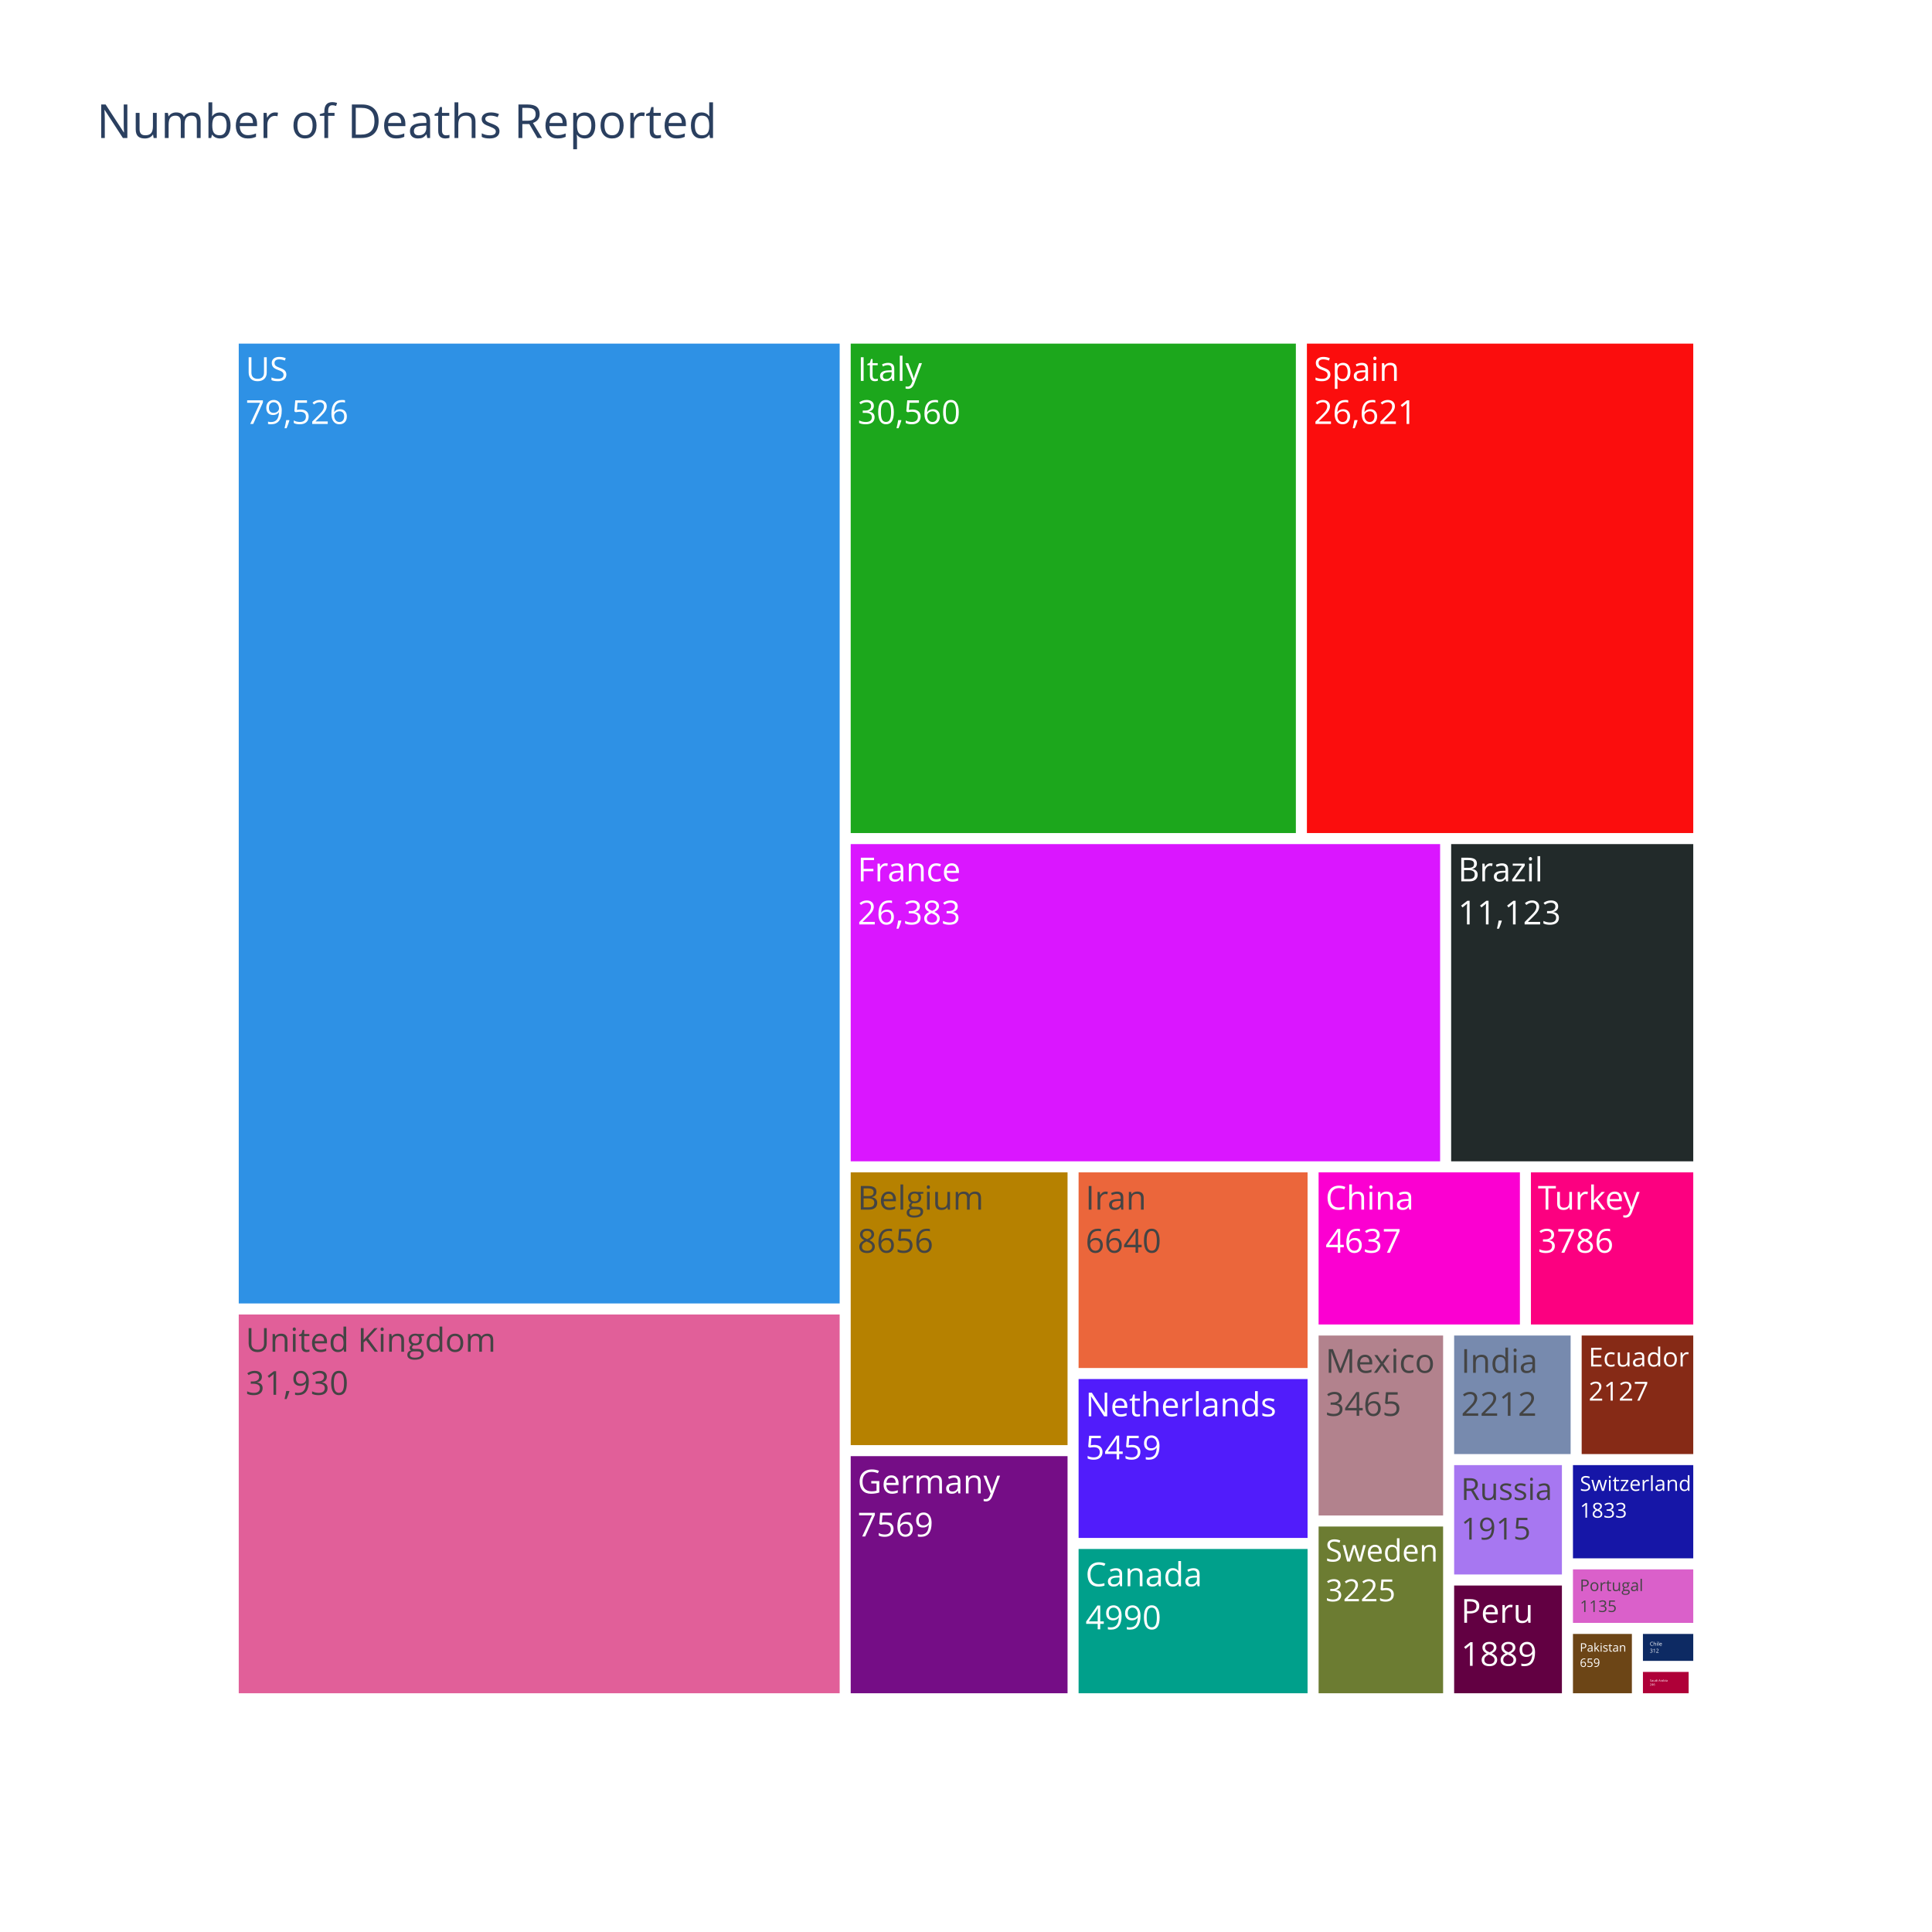
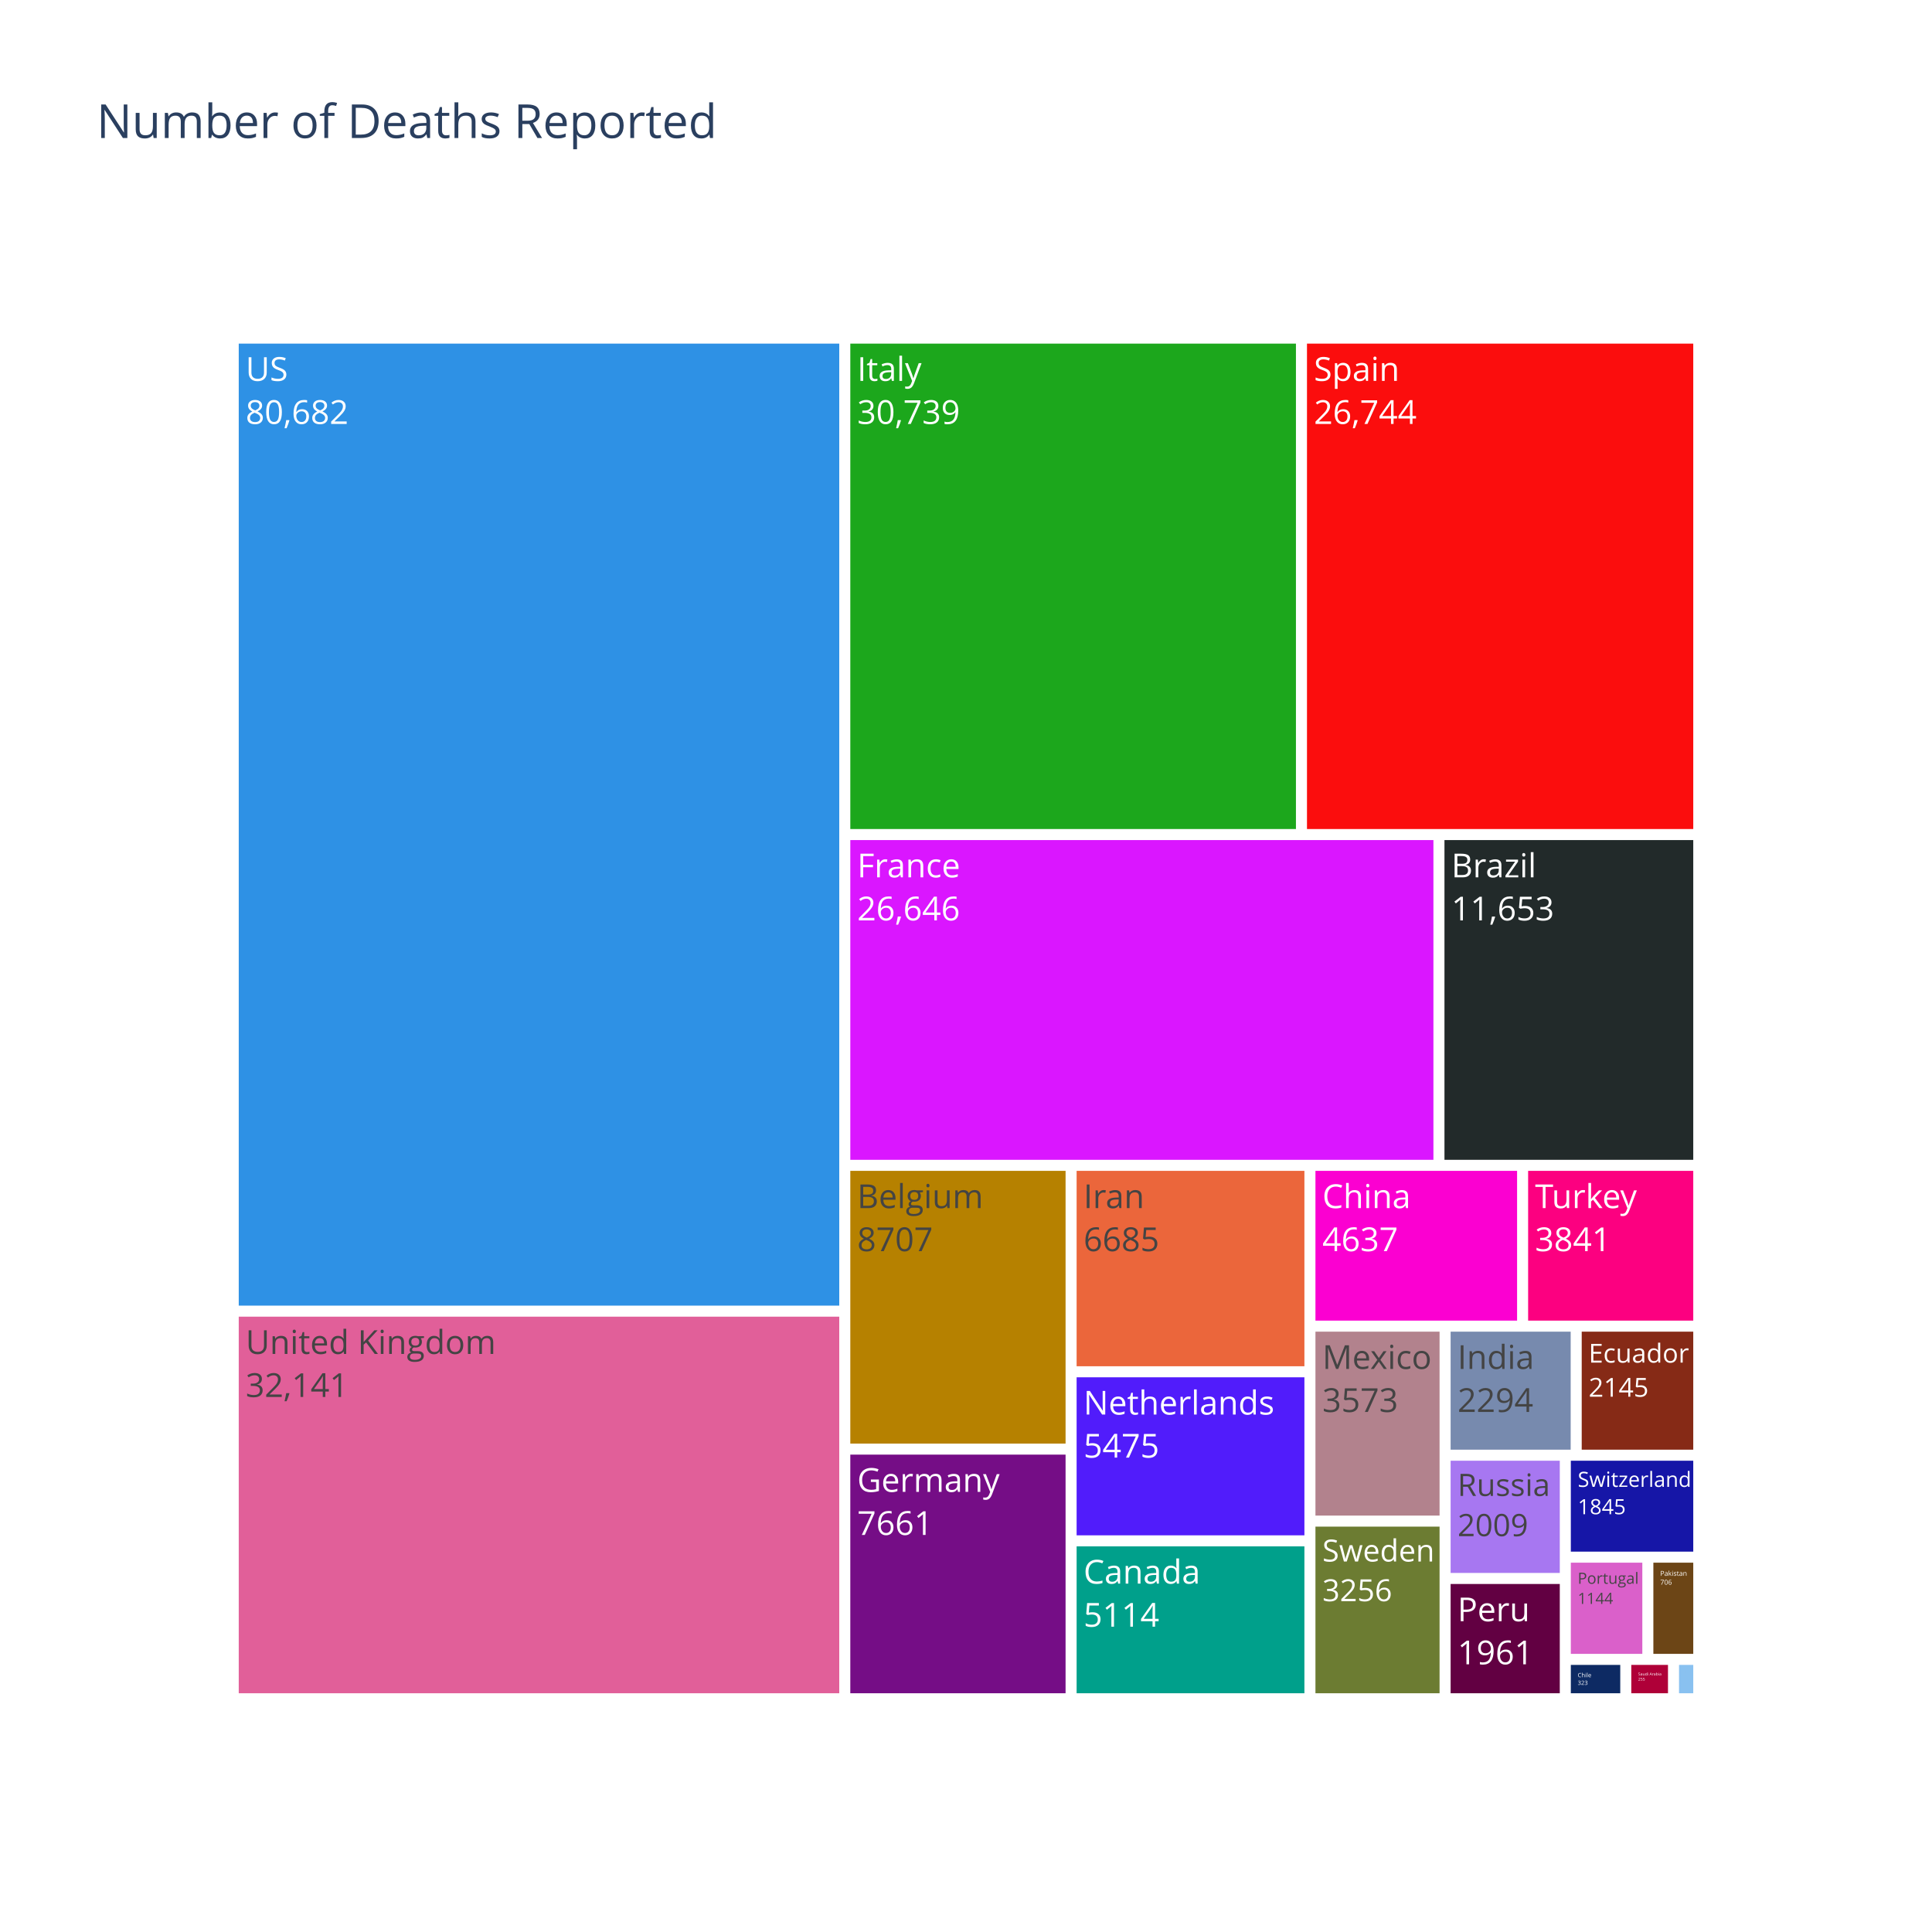
<svg xmlns="http://www.w3.org/2000/svg" class="main-svg" width="700" height="700" style="" viewBox="0 0 700 700">
  <rect x="0" y="0" width="700" height="700" style="fill: rgb(255, 255, 255); fill-opacity: 1;" />
-   <defs id="defs-a8f79e">
+   <defs id="defs-174835">
    <g class="clips" />
    <g class="gradients" />
  </defs>
  <g class="bglayer" />
  <g class="layer-below">
    <g class="imagelayer" />
    <g class="shapelayer" />
  </g>
  <g class="cartesianlayer" />
  <g class="polarlayer" />
  <g class="ternarylayer" />
  <g class="geolayer" />
  <g class="funnelarealayer" />
  <g class="pielayer" />
  <g class="treemaplayer">
    <g class="trace treemap" style="opacity: 1;">
      <g class="slice cursor-pointer">
        <path class="surface" d="M80,100L620,100L620,620L80,620Z" style="pointer-events: all; stroke-width: 0; fill: rgb(0, 0, 0); fill-opacity: 0; stroke: rgb(0, 0, 0); stroke-opacity: 0; opacity: 0;" />
        <g class="slicetext">
          <text data-notex="1" class="slicetext" text-anchor="start" x="0" y="0" style="font-family: 'Open Sans', verdana, arial, sans-serif; font-size: 12px; fill: rgb(42, 63, 95); fill-opacity: 1; white-space: pre;" transform="translate(86,114)"> </text>
        </g>
      </g>
      <g class="slice cursor-pointer">
-         <path class="surface" d="M86,124L304.728,124L304.728,472.765L86,472.765Z" style="pointer-events: all; stroke-width: 1; fill: rgb(46, 145, 229); fill-opacity: 1; stroke: rgb(255, 255, 255); stroke-opacity: 1; opacity: 1;" />
+         <path class="surface" d="M86,124L304.581,124L304.581,473.554L86,473.554Z" style="pointer-events: all; stroke-width: 1; fill: rgb(46, 145, 229); fill-opacity: 1; stroke: rgb(255, 255, 255); stroke-opacity: 1; opacity: 1;" />
        <g class="slicetext">
          <text data-notex="1" class="slicetext" text-anchor="start" x="0" y="0" style="font-family: 'Open Sans', verdana, arial, sans-serif; font-size: 12px; fill: rgb(255, 255, 255); fill-opacity: 1; white-space: pre;" transform="translate(89,138)">
            <tspan class="line" dy="0em" x="0" y="0">US</tspan>
-             <tspan class="line" dy="1.3em" x="0" y="0">79,526</tspan>
-           </text>
-         </g>
-       </g>
-       <g class="slice cursor-pointer">
-         <path class="surface" d="M86,475.765L304.728,475.765L304.728,614L86,614Z" style="pointer-events: all; stroke-width: 1; fill: rgb(225, 95, 153); fill-opacity: 1; stroke: rgb(255, 255, 255); stroke-opacity: 1; opacity: 1;" />
-         <g class="slicetext">
-           <text data-notex="1" class="slicetext" text-anchor="start" x="0" y="0" style="font-family: 'Open Sans', verdana, arial, sans-serif; font-size: 12px; fill: rgb(68, 68, 68); fill-opacity: 1; white-space: pre;" transform="translate(89,489.765)">
+             <tspan class="line" dy="1.3em" x="0" y="0">80,682</tspan>
+           </text>
+         </g>
+       </g>
+       <g class="slice cursor-pointer">
+         <path class="surface" d="M86,476.554L304.581,476.554L304.581,614L86,614Z" style="pointer-events: all; stroke-width: 1; fill: rgb(225, 95, 153); fill-opacity: 1; stroke: rgb(255, 255, 255); stroke-opacity: 1; opacity: 1;" />
+         <g class="slicetext">
+           <text data-notex="1" class="slicetext" text-anchor="start" x="0" y="0" style="font-family: 'Open Sans', verdana, arial, sans-serif; font-size: 12px; fill: rgb(68, 68, 68); fill-opacity: 1; white-space: pre;" transform="translate(89,490.5542)">
            <tspan class="line" dy="0em" x="0" y="0">United Kingdom</tspan>
-             <tspan class="line" dy="1.3em" x="0" y="0">31,930</tspan>
-           </text>
-         </g>
-       </g>
-       <g class="slice cursor-pointer">
-         <path class="surface" d="M307.728,124L470.016,124L470.016,302.332L307.728,302.332Z" style="pointer-events: all; stroke-width: 1; fill: rgb(28, 167, 28); fill-opacity: 1; stroke: rgb(255, 255, 255); stroke-opacity: 1; opacity: 1;" />
-         <g class="slicetext">
-           <text data-notex="1" class="slicetext" text-anchor="start" x="0" y="0" style="font-family: 'Open Sans', verdana, arial, sans-serif; font-size: 12px; fill: rgb(255, 255, 255); fill-opacity: 1; white-space: pre;" transform="translate(310.7278,138)">
+             <tspan class="line" dy="1.3em" x="0" y="0">32,141</tspan>
+           </text>
+         </g>
+       </g>
+       <g class="slice cursor-pointer">
+         <path class="surface" d="M307.581,124L470.043,124L470.043,300.876L307.581,300.876Z" style="pointer-events: all; stroke-width: 1; fill: rgb(28, 167, 28); fill-opacity: 1; stroke: rgb(255, 255, 255); stroke-opacity: 1; opacity: 1;" />
+         <g class="slicetext">
+           <text data-notex="1" class="slicetext" text-anchor="start" x="0" y="0" style="font-family: 'Open Sans', verdana, arial, sans-serif; font-size: 12px; fill: rgb(255, 255, 255); fill-opacity: 1; white-space: pre;" transform="translate(310.5808,138)">
            <tspan class="line" dy="0em" x="0" y="0">Italy</tspan>
-             <tspan class="line" dy="1.3em" x="0" y="0">30,560</tspan>
-           </text>
-         </g>
-       </g>
-       <g class="slice cursor-pointer">
-         <path class="surface" d="M473.016,124L614,124L614,302.332L473.016,302.332Z" style="pointer-events: all; stroke-width: 1; fill: rgb(251, 13, 13); fill-opacity: 1; stroke: rgb(255, 255, 255); stroke-opacity: 1; opacity: 1;" />
-         <g class="slicetext">
-           <text data-notex="1" class="slicetext" text-anchor="start" x="0" y="0" style="font-family: 'Open Sans', verdana, arial, sans-serif; font-size: 12px; fill: rgb(255, 255, 255); fill-opacity: 1; white-space: pre;" transform="translate(476.0162,138)">
+             <tspan class="line" dy="1.3em" x="0" y="0">30,739</tspan>
+           </text>
+         </g>
+       </g>
+       <g class="slice cursor-pointer">
+         <path class="surface" d="M473.043,124L614,124L614,300.876L473.043,300.876Z" style="pointer-events: all; stroke-width: 1; fill: rgb(251, 13, 13); fill-opacity: 1; stroke: rgb(255, 255, 255); stroke-opacity: 1; opacity: 1;" />
+         <g class="slicetext">
+           <text data-notex="1" class="slicetext" text-anchor="start" x="0" y="0" style="font-family: 'Open Sans', verdana, arial, sans-serif; font-size: 12px; fill: rgb(255, 255, 255); fill-opacity: 1; white-space: pre;" transform="translate(476.0425,138)">
            <tspan class="line" dy="0em" x="0" y="0">Spain</tspan>
-             <tspan class="line" dy="1.3em" x="0" y="0">26,621</tspan>
-           </text>
-         </g>
-       </g>
-       <g class="slice cursor-pointer">
-         <path class="surface" d="M307.728,305.332L522.28,305.332L522.28,421.271L307.728,421.271Z" style="pointer-events: all; stroke-width: 1; fill: rgb(218, 22, 255); fill-opacity: 1; stroke: rgb(255, 255, 255); stroke-opacity: 1; opacity: 1;" />
-         <g class="slicetext">
-           <text data-notex="1" class="slicetext" text-anchor="start" x="0" y="0" style="font-family: 'Open Sans', verdana, arial, sans-serif; font-size: 12px; fill: rgb(255, 255, 255); fill-opacity: 1; white-space: pre;" transform="translate(310.7278,319.332)">
+             <tspan class="line" dy="1.3em" x="0" y="0">26,744</tspan>
+           </text>
+         </g>
+       </g>
+       <g class="slice cursor-pointer">
+         <path class="surface" d="M307.581,303.876L519.855,303.876L519.855,420.722L307.581,420.722Z" style="pointer-events: all; stroke-width: 1; fill: rgb(218, 22, 255); fill-opacity: 1; stroke: rgb(255, 255, 255); stroke-opacity: 1; opacity: 1;" />
+         <g class="slicetext">
+           <text data-notex="1" class="slicetext" text-anchor="start" x="0" y="0" style="font-family: 'Open Sans', verdana, arial, sans-serif; font-size: 12px; fill: rgb(255, 255, 255); fill-opacity: 1; white-space: pre;" transform="translate(310.5808,317.8761)">
            <tspan class="line" dy="0em" x="0" y="0">France</tspan>
-             <tspan class="line" dy="1.3em" x="0" y="0">26,383</tspan>
-           </text>
-         </g>
-       </g>
-       <g class="slice cursor-pointer">
-         <path class="surface" d="M525.28,305.332L614,305.332L614,421.271L525.28,421.271Z" style="pointer-events: all; stroke-width: 1; fill: rgb(34, 42, 42); fill-opacity: 1; stroke: rgb(255, 255, 255); stroke-opacity: 1; opacity: 1;" />
-         <g class="slicetext">
-           <text data-notex="1" class="slicetext" text-anchor="start" x="0" y="0" style="font-family: 'Open Sans', verdana, arial, sans-serif; font-size: 12px; fill: rgb(255, 255, 255); fill-opacity: 1; white-space: pre;" transform="translate(528.2804,319.332)">
+             <tspan class="line" dy="1.3em" x="0" y="0">26,646</tspan>
+           </text>
+         </g>
+       </g>
+       <g class="slice cursor-pointer">
+         <path class="surface" d="M522.855,303.876L614,303.876L614,420.722L522.855,420.722Z" style="pointer-events: all; stroke-width: 1; fill: rgb(34, 42, 42); fill-opacity: 1; stroke: rgb(255, 255, 255); stroke-opacity: 1; opacity: 1;" />
+         <g class="slicetext">
+           <text data-notex="1" class="slicetext" text-anchor="start" x="0" y="0" style="font-family: 'Open Sans', verdana, arial, sans-serif; font-size: 12px; fill: rgb(255, 255, 255); fill-opacity: 1; white-space: pre;" transform="translate(525.8549,317.8761)">
            <tspan class="line" dy="0em" x="0" y="0">Brazil</tspan>
-             <tspan class="line" dy="1.3em" x="0" y="0">11,123</tspan>
-           </text>
-         </g>
-       </g>
-       <g class="slice cursor-pointer">
-         <path class="surface" d="M307.728,424.271L387.294,424.271L387.294,524.091L307.728,524.091Z" style="pointer-events: all; stroke-width: 1; fill: rgb(182, 129, 0); fill-opacity: 1; stroke: rgb(255, 255, 255); stroke-opacity: 1; opacity: 1;" />
-         <g class="slicetext">
-           <text data-notex="1" class="slicetext" text-anchor="start" x="0" y="0" style="font-family: 'Open Sans', verdana, arial, sans-serif; font-size: 12px; fill: rgb(68, 68, 68); fill-opacity: 1; white-space: pre;" transform="translate(310.7278,438.2707)">
+             <tspan class="line" dy="1.3em" x="0" y="0">11,653</tspan>
+           </text>
+         </g>
+       </g>
+       <g class="slice cursor-pointer">
+         <path class="surface" d="M307.581,423.722L386.577,423.722L386.577,523.537L307.581,523.537Z" style="pointer-events: all; stroke-width: 1; fill: rgb(182, 129, 0); fill-opacity: 1; stroke: rgb(255, 255, 255); stroke-opacity: 1; opacity: 1;" />
+         <g class="slicetext">
+           <text data-notex="1" class="slicetext" text-anchor="start" x="0" y="0" style="font-family: 'Open Sans', verdana, arial, sans-serif; font-size: 12px; fill: rgb(68, 68, 68); fill-opacity: 1; white-space: pre;" transform="translate(310.5808,437.7215)">
            <tspan class="line" dy="0em" x="0" y="0">Belgium</tspan>
-             <tspan class="line" dy="1.3em" x="0" y="0">8656</tspan>
-           </text>
-         </g>
-       </g>
-       <g class="slice cursor-pointer">
-         <path class="surface" d="M307.728,527.091L387.294,527.091L387.294,614L307.728,614Z" style="pointer-events: all; stroke-width: 1; fill: rgb(117, 13, 134); fill-opacity: 1; stroke: rgb(255, 255, 255); stroke-opacity: 1; opacity: 1;" />
-         <g class="slicetext">
-           <text data-notex="1" class="slicetext" text-anchor="start" x="0" y="0" style="font-family: 'Open Sans', verdana, arial, sans-serif; font-size: 12px; fill: rgb(255, 255, 255); fill-opacity: 1; white-space: pre;" transform="translate(310.7278,541.0914)">
+             <tspan class="line" dy="1.3em" x="0" y="0">8707</tspan>
+           </text>
+         </g>
+       </g>
+       <g class="slice cursor-pointer">
+         <path class="surface" d="M307.581,526.537L386.577,526.537L386.577,614L307.581,614Z" style="pointer-events: all; stroke-width: 1; fill: rgb(117, 13, 134); fill-opacity: 1; stroke: rgb(255, 255, 255); stroke-opacity: 1; opacity: 1;" />
+         <g class="slicetext">
+           <text data-notex="1" class="slicetext" text-anchor="start" x="0" y="0" style="font-family: 'Open Sans', verdana, arial, sans-serif; font-size: 12px; fill: rgb(255, 255, 255); fill-opacity: 1; white-space: pre;" transform="translate(310.5808,540.5365)">
            <tspan class="line" dy="0em" x="0" y="0">Germany</tspan>
-             <tspan class="line" dy="1.3em" x="0" y="0">7569</tspan>
-           </text>
-         </g>
-       </g>
-       <g class="slice cursor-pointer">
-         <path class="surface" d="M390.294,424.271L474.256,424.271L474.256,496.156L390.294,496.156Z" style="pointer-events: all; stroke-width: 1; fill: rgb(235, 102, 59); fill-opacity: 1; stroke: rgb(255, 255, 255); stroke-opacity: 1; opacity: 1;" />
-         <g class="slicetext">
-           <text data-notex="1" class="slicetext" text-anchor="start" x="0" y="0" style="font-family: 'Open Sans', verdana, arial, sans-serif; font-size: 12px; fill: rgb(68, 68, 68); fill-opacity: 1; white-space: pre;" transform="translate(393.2937,438.2707)">
+             <tspan class="line" dy="1.3em" x="0" y="0">7661</tspan>
+           </text>
+         </g>
+       </g>
+       <g class="slice cursor-pointer">
+         <path class="surface" d="M389.577,423.722L473.112,423.722L473.112,495.52L389.577,495.52Z" style="pointer-events: all; stroke-width: 1; fill: rgb(235, 102, 59); fill-opacity: 1; stroke: rgb(255, 255, 255); stroke-opacity: 1; opacity: 1;" />
+         <g class="slicetext">
+           <text data-notex="1" class="slicetext" text-anchor="start" x="0" y="0" style="font-family: 'Open Sans', verdana, arial, sans-serif; font-size: 12px; fill: rgb(68, 68, 68); fill-opacity: 1; white-space: pre;" transform="translate(392.5769,437.7215)">
            <tspan class="line" dy="0em" x="0" y="0">Iran</tspan>
-             <tspan class="line" dy="1.3em" x="0" y="0">6640</tspan>
-           </text>
-         </g>
-       </g>
-       <g class="slice cursor-pointer">
-         <path class="surface" d="M390.294,499.156L474.256,499.156L474.256,557.723L390.294,557.723Z" style="pointer-events: all; stroke-width: 1; fill: rgb(81, 28, 251); fill-opacity: 1; stroke: rgb(255, 255, 255); stroke-opacity: 1; opacity: 1;" />
-         <g class="slicetext">
-           <text data-notex="1" class="slicetext" text-anchor="start" x="0" y="0" style="font-family: 'Open Sans', verdana, arial, sans-serif; font-size: 12px; fill: rgb(255, 255, 255); fill-opacity: 1; white-space: pre;" transform="translate(393.2937,513.1565)">
+             <tspan class="line" dy="1.3em" x="0" y="0">6685</tspan>
+           </text>
+         </g>
+       </g>
+       <g class="slice cursor-pointer">
+         <path class="surface" d="M389.577,498.52L473.112,498.52L473.112,556.78L389.577,556.78Z" style="pointer-events: all; stroke-width: 1; fill: rgb(81, 28, 251); fill-opacity: 1; stroke: rgb(255, 255, 255); stroke-opacity: 1; opacity: 1;" />
+         <g class="slicetext">
+           <text data-notex="1" class="slicetext" text-anchor="start" x="0" y="0" style="font-family: 'Open Sans', verdana, arial, sans-serif; font-size: 12px; fill: rgb(255, 255, 255); fill-opacity: 1; white-space: pre;" transform="translate(392.5769,512.5199)">
            <tspan class="line" dy="0em" x="0" y="0">Netherlands</tspan>
-             <tspan class="line" dy="1.3em" x="0" y="0">5459</tspan>
-           </text>
-         </g>
-       </g>
-       <g class="slice cursor-pointer">
-         <path class="surface" d="M390.294,560.723L474.256,560.723L474.256,614L390.294,614Z" style="pointer-events: all; stroke-width: 1; fill: rgb(0, 160, 139); fill-opacity: 1; stroke: rgb(255, 255, 255); stroke-opacity: 1; opacity: 1;" />
-         <g class="slicetext">
-           <text data-notex="1" class="slicetext" text-anchor="start" x="0" y="0" style="font-family: 'Open Sans', verdana, arial, sans-serif; font-size: 12px; fill: rgb(255, 255, 255); fill-opacity: 1; white-space: pre;" transform="translate(393.2937,574.7229)">
+             <tspan class="line" dy="1.3em" x="0" y="0">5475</tspan>
+           </text>
+         </g>
+       </g>
+       <g class="slice cursor-pointer">
+         <path class="surface" d="M389.577,559.78L473.112,559.78L473.112,614L389.577,614Z" style="pointer-events: all; stroke-width: 1; fill: rgb(0, 160, 139); fill-opacity: 1; stroke: rgb(255, 255, 255); stroke-opacity: 1; opacity: 1;" />
+         <g class="slicetext">
+           <text data-notex="1" class="slicetext" text-anchor="start" x="0" y="0" style="font-family: 'Open Sans', verdana, arial, sans-serif; font-size: 12px; fill: rgb(255, 255, 255); fill-opacity: 1; white-space: pre;" transform="translate(392.5769,573.7795)">
            <tspan class="line" dy="0em" x="0" y="0">Canada</tspan>
-             <tspan class="line" dy="1.3em" x="0" y="0">4990</tspan>
-           </text>
-         </g>
-       </g>
-       <g class="slice cursor-pointer">
-         <path class="surface" d="M477.256,424.271L551.187,424.271L551.187,480.386L477.256,480.386Z" style="pointer-events: all; stroke-width: 1; fill: rgb(251, 0, 209); fill-opacity: 1; stroke: rgb(255, 255, 255); stroke-opacity: 1; opacity: 1;" />
-         <g class="slicetext">
-           <text data-notex="1" class="slicetext" text-anchor="start" x="0" y="0" style="font-family: 'Open Sans', verdana, arial, sans-serif; font-size: 12px; fill: rgb(255, 255, 255); fill-opacity: 1; white-space: pre;" transform="translate(480.2563,438.2707)">
+             <tspan class="line" dy="1.3em" x="0" y="0">5114</tspan>
+           </text>
+         </g>
+       </g>
+       <g class="slice cursor-pointer">
+         <path class="surface" d="M476.112,423.722L550.17,423.722L550.17,478.985L476.112,478.985Z" style="pointer-events: all; stroke-width: 1; fill: rgb(251, 0, 209); fill-opacity: 1; stroke: rgb(255, 255, 255); stroke-opacity: 1; opacity: 1;" />
+         <g class="slicetext">
+           <text data-notex="1" class="slicetext" text-anchor="start" x="0" y="0" style="font-family: 'Open Sans', verdana, arial, sans-serif; font-size: 12px; fill: rgb(255, 255, 255); fill-opacity: 1; white-space: pre;" transform="translate(479.1117,437.7215)">
            <tspan class="line" dy="0em" x="0" y="0">China</tspan>
            <tspan class="line" dy="1.3em" x="0" y="0">4637</tspan>
          </text>
        </g>
      </g>
      <g class="slice cursor-pointer">
-         <path class="surface" d="M554.187,424.271L614,424.271L614,480.386L554.187,480.386Z" style="pointer-events: all; stroke-width: 1; fill: rgb(252, 0, 128); fill-opacity: 1; stroke: rgb(255, 255, 255); stroke-opacity: 1; opacity: 1;" />
-         <g class="slicetext">
-           <text data-notex="1" class="slicetext" text-anchor="start" x="0" y="0" style="font-family: 'Open Sans', verdana, arial, sans-serif; font-size: 12px; fill: rgb(255, 255, 255); fill-opacity: 1; white-space: pre;" transform="translate(557.1875,438.2707)">
+         <path class="surface" d="M553.17,423.722L614,423.722L614,478.985L553.17,478.985Z" style="pointer-events: all; stroke-width: 1; fill: rgb(252, 0, 128); fill-opacity: 1; stroke: rgb(255, 255, 255); stroke-opacity: 1; opacity: 1;" />
+         <g class="slicetext">
+           <text data-notex="1" class="slicetext" text-anchor="start" x="0" y="0" style="font-family: 'Open Sans', verdana, arial, sans-serif; font-size: 12px; fill: rgb(255, 255, 255); fill-opacity: 1; white-space: pre;" transform="translate(556.1699,437.7215)">
            <tspan class="line" dy="0em" x="0" y="0">Turkey</tspan>
-             <tspan class="line" dy="1.3em" x="0" y="0">3786</tspan>
-           </text>
-         </g>
-       </g>
-       <g class="slice cursor-pointer">
-         <path class="surface" d="M477.256,483.386L523.363,483.386L523.363,549.59L477.256,549.59Z" style="pointer-events: all; stroke-width: 1; fill: rgb(178, 130, 141); fill-opacity: 1; stroke: rgb(255, 255, 255); stroke-opacity: 1; opacity: 1;" />
-         <g class="slicetext">
-           <text data-notex="1" class="slicetext" text-anchor="start" x="0" y="0" style="font-family: 'Open Sans', verdana, arial, sans-serif; font-size: 12px; fill: rgb(68, 68, 68); fill-opacity: 1; white-space: pre;" transform="translate(480.2563,497.3858)">
+             <tspan class="line" dy="1.3em" x="0" y="0">3841</tspan>
+           </text>
+         </g>
+       </g>
+       <g class="slice cursor-pointer">
+         <path class="surface" d="M476.112,481.985L522.085,481.985L522.085,549.626L476.112,549.626Z" style="pointer-events: all; stroke-width: 1; fill: rgb(178, 130, 141); fill-opacity: 1; stroke: rgb(255, 255, 255); stroke-opacity: 1; opacity: 1;" />
+         <g class="slicetext">
+           <text data-notex="1" class="slicetext" text-anchor="start" x="0" y="0" style="font-family: 'Open Sans', verdana, arial, sans-serif; font-size: 12px; fill: rgb(68, 68, 68); fill-opacity: 1; white-space: pre;" transform="translate(479.1117,495.9855)">
            <tspan class="line" dy="0em" x="0" y="0">Mexico</tspan>
-             <tspan class="line" dy="1.3em" x="0" y="0">3465</tspan>
-           </text>
-         </g>
-       </g>
-       <g class="slice cursor-pointer">
-         <path class="surface" d="M477.256,552.59L523.363,552.59L523.363,614L477.256,614Z" style="pointer-events: all; stroke-width: 1; fill: rgb(108, 124, 50); fill-opacity: 1; stroke: rgb(255, 255, 255); stroke-opacity: 1; opacity: 1;" />
-         <g class="slicetext">
-           <text data-notex="1" class="slicetext" text-anchor="start" x="0" y="0" style="font-family: 'Open Sans', verdana, arial, sans-serif; font-size: 12px; fill: rgb(255, 255, 255); fill-opacity: 1; white-space: pre;" transform="translate(480.2563,565.7606)scale(0.9246406)">
+             <tspan class="line" dy="1.3em" x="0" y="0">3573</tspan>
+           </text>
+         </g>
+       </g>
+       <g class="slice cursor-pointer">
+         <path class="surface" d="M476.112,552.626L522.085,552.626L522.085,614L476.112,614Z" style="pointer-events: all; stroke-width: 1; fill: rgb(108, 124, 50); fill-opacity: 1; stroke: rgb(255, 255, 255); stroke-opacity: 1; opacity: 1;" />
+         <g class="slicetext">
+           <text data-notex="1" class="slicetext" text-anchor="start" x="0" y="0" style="font-family: 'Open Sans', verdana, arial, sans-serif; font-size: 12px; fill: rgb(255, 255, 255); fill-opacity: 1; white-space: pre;" transform="translate(479.1117,565.7637)scale(0.9215708)">
            <tspan class="line" dy="0em" x="0" y="0">Sweden</tspan>
-             <tspan class="line" dy="1.3em" x="0" y="0">3225</tspan>
-           </text>
-         </g>
-       </g>
-       <g class="slice cursor-pointer">
-         <path class="surface" d="M526.363,483.386L569.569,483.386L569.569,527.337L526.363,527.337Z" style="pointer-events: all; stroke-width: 1; fill: rgb(119, 138, 174); fill-opacity: 1; stroke: rgb(255, 255, 255); stroke-opacity: 1; opacity: 1;" />
-         <g class="slicetext">
-           <text data-notex="1" class="slicetext" text-anchor="start" x="0" y="0" style="font-family: 'Open Sans', verdana, arial, sans-serif; font-size: 12px; fill: rgb(68, 68, 68); fill-opacity: 1; white-space: pre;" transform="translate(529.3626,497.3858)">
+             <tspan class="line" dy="1.3em" x="0" y="0">3256</tspan>
+           </text>
+         </g>
+       </g>
+       <g class="slice cursor-pointer">
+         <path class="surface" d="M525.085,481.985L569.585,481.985L569.585,525.746L525.085,525.746Z" style="pointer-events: all; stroke-width: 1; fill: rgb(119, 138, 174); fill-opacity: 1; stroke: rgb(255, 255, 255); stroke-opacity: 1; opacity: 1;" />
+         <g class="slicetext">
+           <text data-notex="1" class="slicetext" text-anchor="start" x="0" y="0" style="font-family: 'Open Sans', verdana, arial, sans-serif; font-size: 12px; fill: rgb(68, 68, 68); fill-opacity: 1; white-space: pre;" transform="translate(528.0848,495.9855)">
            <tspan class="line" dy="0em" x="0" y="0">India</tspan>
-             <tspan class="line" dy="1.3em" x="0" y="0">2212</tspan>
-           </text>
-         </g>
-       </g>
-       <g class="slice cursor-pointer">
-         <path class="surface" d="M572.569,483.386L614,483.386L614,527.337L572.569,527.337Z" style="pointer-events: all; stroke-width: 1; fill: rgb(134, 42, 22); fill-opacity: 1; stroke: rgb(255, 255, 255); stroke-opacity: 1; opacity: 1;" />
-         <g class="slicetext">
-           <text data-notex="1" class="slicetext" text-anchor="start" x="0" y="0" style="font-family: 'Open Sans', verdana, arial, sans-serif; font-size: 12px; fill: rgb(255, 255, 255); fill-opacity: 1; white-space: pre;" transform="translate(575.5691,495.1042)scale(0.7925829)">
+             <tspan class="line" dy="1.3em" x="0" y="0">2294</tspan>
+           </text>
+         </g>
+       </g>
+       <g class="slice cursor-pointer">
+         <path class="surface" d="M572.585,481.985L614,481.985L614,525.746L572.585,525.746Z" style="pointer-events: all; stroke-width: 1; fill: rgb(134, 42, 22); fill-opacity: 1; stroke: rgb(255, 255, 255); stroke-opacity: 1; opacity: 1;" />
+         <g class="slicetext">
+           <text data-notex="1" class="slicetext" text-anchor="start" x="0" y="0" style="font-family: 'Open Sans', verdana, arial, sans-serif; font-size: 12px; fill: rgb(255, 255, 255); fill-opacity: 1; white-space: pre;" transform="translate(575.585,493.6999)scale(0.7922257)">
            <tspan class="line" dy="0em" x="0" y="0">Ecuador</tspan>
-             <tspan class="line" dy="1.3em" x="0" y="0">2127</tspan>
-           </text>
-         </g>
-       </g>
-       <g class="slice cursor-pointer">
-         <path class="surface" d="M526.363,530.337L566.412,530.337L566.412,570.965L526.363,570.965Z" style="pointer-events: all; stroke-width: 1; fill: rgb(167, 119, 241); fill-opacity: 1; stroke: rgb(255, 255, 255); stroke-opacity: 1; opacity: 1;" />
-         <g class="slicetext">
-           <text data-notex="1" class="slicetext" text-anchor="start" x="0" y="0" style="font-family: 'Open Sans', verdana, arial, sans-serif; font-size: 12px; fill: rgb(68, 68, 68); fill-opacity: 1; white-space: pre;" transform="translate(529.3626,543.4555)scale(0.9198728)">
+             <tspan class="line" dy="1.3em" x="0" y="0">2145</tspan>
+           </text>
+         </g>
+       </g>
+       <g class="slice cursor-pointer">
+         <path class="surface" d="M525.085,528.746L565.64,528.746L565.64,570.407L525.085,570.407Z" style="pointer-events: all; stroke-width: 1; fill: rgb(167, 119, 241); fill-opacity: 1; stroke: rgb(255, 255, 255); stroke-opacity: 1; opacity: 1;" />
+         <g class="slicetext">
+           <text data-notex="1" class="slicetext" text-anchor="start" x="0" y="0" style="font-family: 'Open Sans', verdana, arial, sans-serif; font-size: 12px; fill: rgb(68, 68, 68); fill-opacity: 1; white-space: pre;" transform="translate(528.0848,542.0147)scale(0.9335228)">
            <tspan class="line" dy="0em" x="0" y="0">Russia</tspan>
-             <tspan class="line" dy="1.3em" x="0" y="0">1915</tspan>
-           </text>
-         </g>
-       </g>
-       <g class="slice cursor-pointer">
-         <path class="surface" d="M526.363,573.965L566.412,573.965L566.412,614L526.363,614Z" style="pointer-events: all; stroke-width: 1; fill: rgb(98, 0, 66); fill-opacity: 1; stroke: rgb(255, 255, 255); stroke-opacity: 1; opacity: 1;" />
-         <g class="slicetext">
-           <text data-notex="1" class="slicetext" text-anchor="start" x="0" y="0" style="font-family: 'Open Sans', verdana, arial, sans-serif; font-size: 12px; fill: rgb(255, 255, 255); fill-opacity: 1; white-space: pre;" transform="translate(529.3626,587.9646)">
+             <tspan class="line" dy="1.3em" x="0" y="0">2009</tspan>
+           </text>
+         </g>
+       </g>
+       <g class="slice cursor-pointer">
+         <path class="surface" d="M525.085,573.407L565.64,573.407L565.64,614L525.085,614Z" style="pointer-events: all; stroke-width: 1; fill: rgb(98, 0, 66); fill-opacity: 1; stroke: rgb(255, 255, 255); stroke-opacity: 1; opacity: 1;" />
+         <g class="slicetext">
+           <text data-notex="1" class="slicetext" text-anchor="start" x="0" y="0" style="font-family: 'Open Sans', verdana, arial, sans-serif; font-size: 12px; fill: rgb(255, 255, 255); fill-opacity: 1; white-space: pre;" transform="translate(528.0848,587.4065)">
            <tspan class="line" dy="0em" x="0" y="0">Peru</tspan>
-             <tspan class="line" dy="1.3em" x="0" y="0">1889</tspan>
-           </text>
-         </g>
-       </g>
-       <g class="slice cursor-pointer">
-         <path class="surface" d="M569.412,530.337L614,530.337L614,565.114L569.412,565.114Z" style="pointer-events: all; stroke-width: 1; fill: rgb(22, 22, 167); fill-opacity: 1; stroke: rgb(255, 255, 255); stroke-opacity: 1; opacity: 1;" />
-         <g class="slicetext">
-           <text data-notex="1" class="slicetext" text-anchor="start" x="0" y="0" style="font-family: 'Open Sans', verdana, arial, sans-serif; font-size: 12px; fill: rgb(255, 255, 255); fill-opacity: 1; white-space: pre;" transform="translate(572.4122,540.1797)scale(0.6220697)">
+             <tspan class="line" dy="1.3em" x="0" y="0">1961</tspan>
+           </text>
+         </g>
+       </g>
+       <g class="slice cursor-pointer">
+         <path class="surface" d="M568.64,528.746L614,528.746L614,562.685L568.64,562.685Z" style="pointer-events: all; stroke-width: 1; fill: rgb(22, 22, 167); fill-opacity: 1; stroke: rgb(255, 255, 255); stroke-opacity: 1; opacity: 1;" />
+         <g class="slicetext">
+           <text data-notex="1" class="slicetext" text-anchor="start" x="0" y="0" style="font-family: 'Open Sans', verdana, arial, sans-serif; font-size: 12px; fill: rgb(255, 255, 255); fill-opacity: 1; white-space: pre;" transform="translate(571.6398,538.7257)scale(0.6345227)">
            <tspan class="line" dy="0em" x="0" y="0">Switzerland</tspan>
-             <tspan class="line" dy="1.3em" x="0" y="0">1833</tspan>
-           </text>
-         </g>
-       </g>
-       <g class="slice cursor-pointer">
-         <path class="surface" d="M569.412,568.114L614,568.114L614,588.506L569.412,588.506Z" style="pointer-events: all; stroke-width: 1; fill: rgb(218, 96, 202); fill-opacity: 1; stroke: rgb(255, 255, 255); stroke-opacity: 1; opacity: 1;" />
-         <g class="slicetext">
-           <text data-notex="1" class="slicetext" text-anchor="start" x="0" y="0" style="font-family: 'Open Sans', verdana, arial, sans-serif; font-size: 12px; fill: rgb(68, 68, 68); fill-opacity: 1; white-space: pre;" transform="translate(572.4122,576.4608)scale(0.4860564)">
+             <tspan class="line" dy="1.3em" x="0" y="0">1845</tspan>
+           </text>
+         </g>
+       </g>
+       <g class="slice cursor-pointer">
+         <path class="surface" d="M568.64,565.685L595.545,565.685L595.545,599.725L568.64,599.725Z" style="pointer-events: all; stroke-width: 1; fill: rgb(218, 96, 202); fill-opacity: 1; stroke: rgb(255, 255, 255); stroke-opacity: 1; opacity: 1;" />
+         <g class="slicetext">
+           <text data-notex="1" class="slicetext" text-anchor="start" x="0" y="0" style="font-family: 'Open Sans', verdana, arial, sans-serif; font-size: 12px; fill: rgb(68, 68, 68); fill-opacity: 1; white-space: pre;" transform="translate(571.6398,573.8294)scale(0.467639)">
            <tspan class="line" dy="0em" x="0" y="0">Portugal</tspan>
-             <tspan class="line" dy="1.3em" x="0" y="0">1135</tspan>
-           </text>
-         </g>
-       </g>
-       <g class="slice cursor-pointer">
-         <path class="surface" d="M569.412,591.506L591.764,591.506L591.764,614L569.412,614Z" style="pointer-events: all; stroke-width: 1; fill: rgb(108, 69, 22); fill-opacity: 1; stroke: rgb(255, 255, 255); stroke-opacity: 1; opacity: 1;" />
-         <g class="slicetext">
-           <text data-notex="1" class="slicetext" text-anchor="start" x="0" y="0" style="font-family: 'Open Sans', verdana, arial, sans-serif; font-size: 12px; fill: rgb(255, 255, 255); fill-opacity: 1; white-space: pre;" transform="translate(572.4122,598.4136)scale(0.3552354)">
+             <tspan class="line" dy="1.3em" x="0" y="0">1144</tspan>
+           </text>
+         </g>
+       </g>
+       <g class="slice cursor-pointer">
+         <path class="surface" d="M598.545,565.685L614,565.685L614,599.725L598.545,599.725Z" style="pointer-events: all; stroke-width: 1; fill: rgb(108, 69, 22); fill-opacity: 1; stroke: rgb(255, 255, 255); stroke-opacity: 1; opacity: 1;" />
+         <g class="slicetext">
+           <text data-notex="1" class="slicetext" text-anchor="start" x="0" y="0" style="font-family: 'Open Sans', verdana, arial, sans-serif; font-size: 12px; fill: rgb(255, 255, 255); fill-opacity: 1; white-space: pre;" transform="translate(601.5447,570.9448)scale(0.2054107)">
            <tspan class="line" dy="0em" x="0" y="0">Pakistan</tspan>
-             <tspan class="line" dy="1.3em" x="0" y="0">659</tspan>
-           </text>
-         </g>
-       </g>
-       <g class="slice cursor-pointer">
-         <path class="surface" d="M594.764,591.506L614,591.506L614,602.267L594.764,602.267Z" style="pointer-events: all; stroke-width: 1; fill: rgb(13, 42, 99); fill-opacity: 1; stroke: rgb(255, 255, 255); stroke-opacity: 1; opacity: 1;" />
-         <g class="slicetext">
-           <text data-notex="1" class="slicetext" text-anchor="start" x="0" y="0" style="font-family: 'Open Sans', verdana, arial, sans-serif; font-size: 12px; fill: rgb(255, 255, 255); fill-opacity: 1; white-space: pre;" transform="translate(597.7642,596.2749)scale(0.1608094)">
+             <tspan class="line" dy="1.3em" x="0" y="0">706</tspan>
+           </text>
+         </g>
+       </g>
+       <g class="slice cursor-pointer">
+         <path class="surface" d="M568.64,602.725L587.548,602.725L587.548,614L568.64,614Z" style="pointer-events: all; stroke-width: 1; fill: rgb(13, 42, 99); fill-opacity: 1; stroke: rgb(255, 255, 255); stroke-opacity: 1; opacity: 1;" />
+         <g class="slicetext">
+           <text data-notex="1" class="slicetext" text-anchor="start" x="0" y="0" style="font-family: 'Open Sans', verdana, arial, sans-serif; font-size: 12px; fill: rgb(255, 255, 255); fill-opacity: 1; white-space: pre;" transform="translate(571.6398,607.6846)scale(0.1781601)">
            <tspan class="line" dy="0em" x="0" y="0">Chile</tspan>
-             <tspan class="line" dy="1.3em" x="0" y="0">312</tspan>
-           </text>
-         </g>
-       </g>
-       <g class="slice cursor-pointer">
-         <path class="surface" d="M594.764,605.267L612.328,605.267L612.328,614L594.764,614Z" style="pointer-events: all; stroke-width: 1; fill: rgb(175, 0, 56); fill-opacity: 1; stroke: rgb(255, 255, 255); stroke-opacity: 1; opacity: 1;" />
-         <g class="slicetext">
-           <text data-notex="1" class="slicetext" text-anchor="start" x="0" y="0" style="font-family: 'Open Sans', verdana, arial, sans-serif; font-size: 12px; fill: rgb(255, 255, 255); fill-opacity: 1; white-space: pre;" transform="translate(597.7642,609.2826)scale(0.09228607)">
+             <tspan class="line" dy="1.3em" x="0" y="0">323</tspan>
+           </text>
+         </g>
+       </g>
+       <g class="slice cursor-pointer">
+         <path class="surface" d="M590.548,602.725L604.843,602.725L604.843,614L590.548,614Z" style="pointer-events: all; stroke-width: 1; fill: rgb(175, 0, 56); fill-opacity: 1; stroke: rgb(255, 255, 255); stroke-opacity: 1; opacity: 1;" />
+         <g class="slicetext">
+           <text data-notex="1" class="slicetext" text-anchor="start" x="0" y="0" style="font-family: 'Open Sans', verdana, arial, sans-serif; font-size: 12px; fill: rgb(255, 255, 255); fill-opacity: 1; white-space: pre;" transform="translate(593.5477,607.0464)scale(0.1201464)">
            <tspan class="line" dy="0em" x="0" y="0">Saudi Arabia</tspan>
-             <tspan class="line" dy="1.3em" x="0" y="0">246</tspan>
-           </text>
-         </g>
-       </g>
-       <g class="slice cursor-pointer">
-         <path class="surface" d="" style="pointer-events: all; stroke-width: 1; fill: rgb(137, 193, 240); fill-opacity: 1; stroke: rgb(255, 255, 255); stroke-opacity: 1; opacity: 1;" />
-         <g class="slicetext">
-           <text data-notex="1" class="slicetext" text-anchor="start" x="0" y="0" style="font-family: 'Open Sans', verdana, arial, sans-serif; font-size: 12px; fill: rgb(68, 68, 68); fill-opacity: 1; white-space: pre;" transform="translate(617.6641,605.2675)scale(0)"> </text>
+             <tspan class="line" dy="1.3em" x="0" y="0">255</tspan>
+           </text>
+         </g>
+       </g>
+       <g class="slice cursor-pointer">
+         <path class="surface" d="M607.843,602.725L614,602.725L614,614L607.843,614Z" style="pointer-events: all; stroke-width: 1; fill: rgb(137, 193, 240); fill-opacity: 1; stroke: rgb(255, 255, 255); stroke-opacity: 1; opacity: 1;" />
+         <g class="slicetext">
+           <text data-notex="1" class="slicetext" text-anchor="start" x="0" y="0" style="font-family: 'Open Sans', verdana, arial, sans-serif; font-size: 12px; fill: rgb(68, 68, 68); fill-opacity: 1; white-space: pre;" transform="translate(610.8434,605.7671)scale(0.003848014)">
+             <tspan class="line" dy="0em" x="0" y="0">Belarus</tspan>
+             <tspan class="line" dy="1.3em" x="0" y="0">135</tspan>
+           </text>
        </g>
      </g>
    </g>
  </g>
  <g class="sunburstlayer" />
  <g class="glimages" />
-   <defs id="topdefs-a8f79e">
+   <defs id="topdefs-174835">
    <g class="clips" />
  </defs>
  <g class="layer-above">
    <g class="imagelayer" />
    <g class="shapelayer" />
  </g>
  <g class="infolayer">
    <g class="g-gtitle">
      <text class="gtitle" x="35" y="50" text-anchor="start" dy="0em" style="font-family: 'Open Sans', verdana, arial, sans-serif; font-size: 17px; fill: rgb(42, 63, 95); opacity: 1; font-weight: normal; white-space: pre;">Number of Deaths Reported</text>
    </g>
  </g>
</svg>
